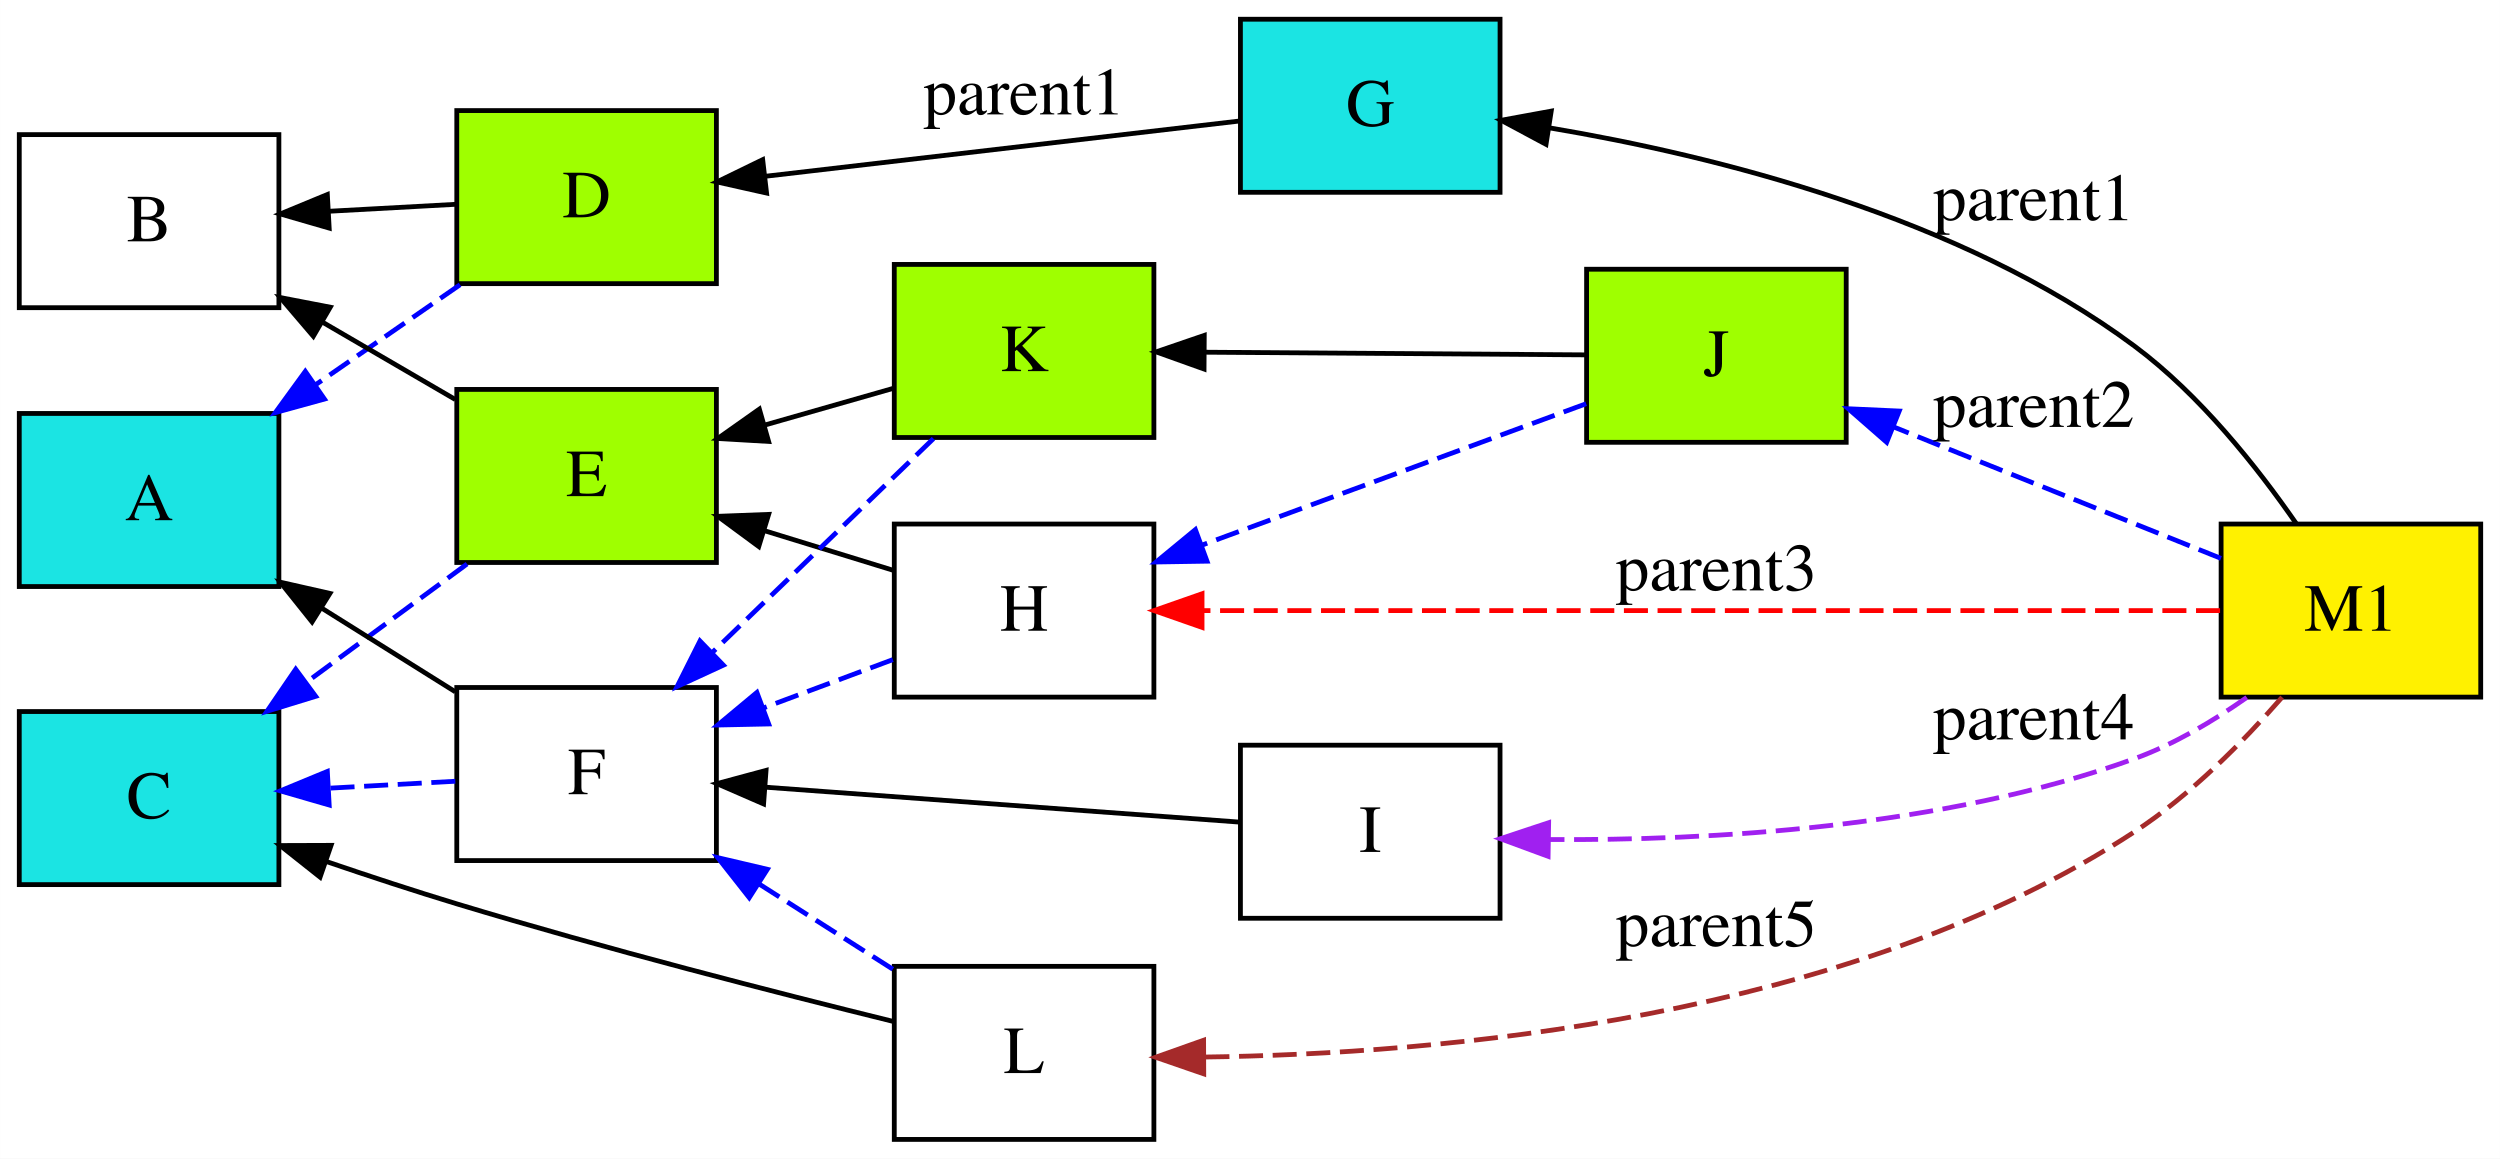
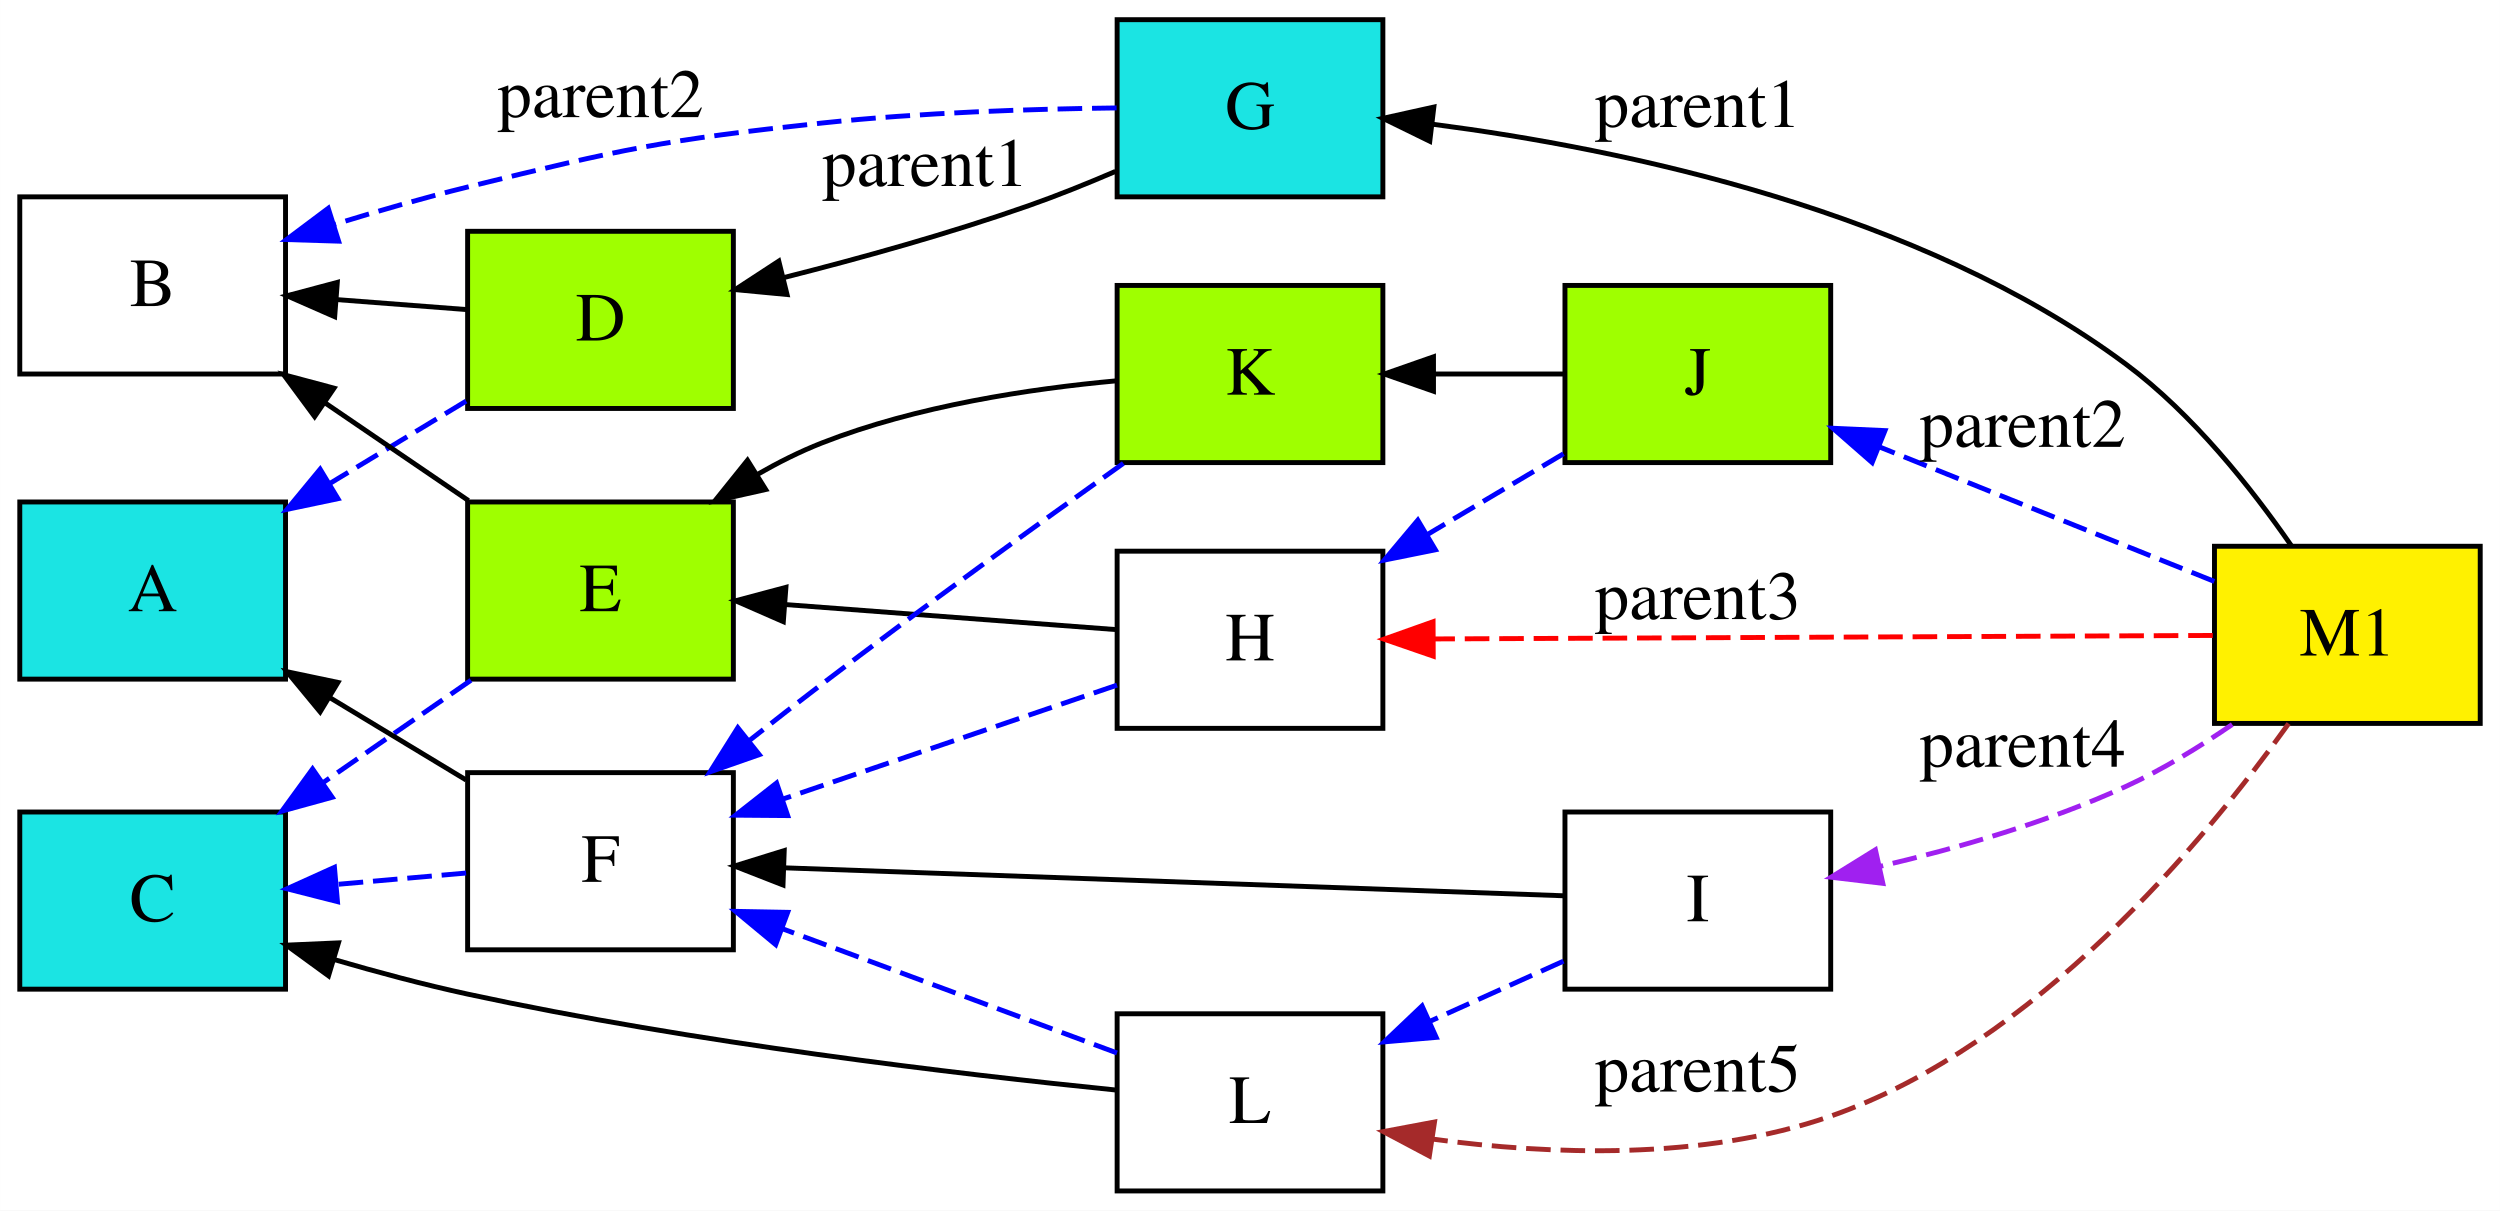
- <svg xmlns="http://www.w3.org/2000/svg" width="520pt" height="241pt" viewBox="0.00 0.00 519.98 241.00">
-   <g id="graph0" class="graph" transform="scale(1 1) rotate(0) translate(4 237)">
-     <polygon fill="#ffffff" stroke="transparent" points="-4,4 -4,-237 515.98,-237 515.98,4 -4,4" />
+ <svg xmlns="http://www.w3.org/2000/svg" width="508pt" height="246pt" viewBox="0.00 0.00 507.96 246.00">
+   <g id="graph0" class="graph" transform="scale(1 1) rotate(0) translate(4 242)">
+     <polygon fill="#ffffff" stroke="transparent" points="-4,4 -4,-242 503.961,-242 503.961,4 -4,4" />
    <g id="node1" class="node">
-       <polygon fill="#1be4e3" stroke="#000000" points="54,-151 0,-151 0,-115 54,-115 54,-151" />
-       <text text-anchor="middle" x="27" y="-128.8" font-family="Times,serif" font-size="14.00" fill="#000000">A</text>
+       <polygon fill="#1be4e3" stroke="#000000" points="54,-140 0,-140 0,-104 54,-104 54,-140" />
+       <text text-anchor="middle" x="27" y="-117.8" font-family="Times,serif" font-size="14.00" fill="#000000">A</text>
    </g>
    <g id="node2" class="node">
-       <polygon fill="#ffffff" stroke="#000000" points="54,-209 0,-209 0,-173 54,-173 54,-209" />
-       <text text-anchor="middle" x="27" y="-186.8" font-family="Times,serif" font-size="14.00" fill="#000000">B</text>
+       <polygon fill="#ffffff" stroke="#000000" points="54,-202 0,-202 0,-166 54,-166 54,-202" />
+       <text text-anchor="middle" x="27" y="-179.8" font-family="Times,serif" font-size="14.00" fill="#000000">B</text>
    </g>
    <g id="node3" class="node">
-       <polygon fill="#1be4e3" stroke="#000000" points="54,-89 0,-89 0,-53 54,-53 54,-89" />
-       <text text-anchor="middle" x="27" y="-66.8" font-family="Times,serif" font-size="14.00" fill="#000000">C</text>
+       <polygon fill="#1be4e3" stroke="#000000" points="54,-77 0,-77 0,-41 54,-41 54,-77" />
+       <text text-anchor="middle" x="27" y="-54.8" font-family="Times,serif" font-size="14.00" fill="#000000">C</text>
    </g>
    <g id="node4" class="node">
-       <polygon fill="#9fff00" stroke="#000000" points="145,-214 91,-214 91,-178 145,-178 145,-214" />
-       <text text-anchor="middle" x="118" y="-191.8" font-family="Times,serif" font-size="14.00" fill="#000000">D</text>
+       <polygon fill="#9fff00" stroke="#000000" points="145,-195 91,-195 91,-159 145,-159 145,-195" />
+       <text text-anchor="middle" x="118" y="-172.8" font-family="Times,serif" font-size="14.00" fill="#000000">D</text>
    </g>
    <g id="edge1" class="edge">
-       <path fill="none" stroke="#0000ff" stroke-dasharray="5,2" d="M91.679,-177.778C82.341,-171.313 71.684,-163.935 61.752,-157.059" />
-       <polygon fill="#0000ff" stroke="#0000ff" points="63.476,-153.996 53.262,-151.181 59.492,-159.751 63.476,-153.996" />
+       <path fill="none" stroke="#0000ff" stroke-dasharray="5,2" d="M90.697,-160.498C81.969,-155.223 72.171,-149.301 62.926,-143.713" />
+       <polygon fill="#0000ff" stroke="#0000ff" points="64.653,-140.667 54.284,-138.49 61.032,-146.658 64.653,-140.667" />
    </g>
    <g id="edge2" class="edge">
-       <path fill="none" stroke="#000000" d="M90.697,-194.5C82.419,-194.045 73.178,-193.537 64.359,-193.053" />
-       <polygon fill="#000000" stroke="#000000" points="64.461,-189.553 54.284,-192.499 64.077,-196.543 64.461,-189.553" />
+       <path fill="none" stroke="#000000" d="M90.697,-179.1C82.419,-179.737 73.178,-180.448 64.359,-181.126" />
+       <polygon fill="#000000" stroke="#000000" points="63.986,-177.644 54.284,-181.901 64.523,-184.624 63.986,-177.644" />
    </g>
    <g id="node5" class="node">
-       <polygon fill="#9fff00" stroke="#000000" points="145,-156 91,-156 91,-120 145,-120 145,-156" />
-       <text text-anchor="middle" x="118" y="-133.8" font-family="Times,serif" font-size="14.00" fill="#000000">E</text>
+       <polygon fill="#9fff00" stroke="#000000" points="145,-140 91,-140 91,-104 145,-104 145,-140" />
+       <text text-anchor="middle" x="118" y="-117.8" font-family="Times,serif" font-size="14.00" fill="#000000">E</text>
    </g>
    <g id="edge3" class="edge">
-       <path fill="none" stroke="#000000" d="M90.697,-153.902C81.969,-158.985 72.171,-164.692 62.926,-170.076" />
-       <polygon fill="#000000" stroke="#000000" points="61.163,-167.052 54.284,-175.109 64.686,-173.101 61.163,-167.052" />
+       <path fill="none" stroke="#000000" d="M91.189,-140.267C82.025,-146.51 71.637,-153.588 61.928,-160.203" />
+       <polygon fill="#000000" stroke="#000000" points="59.913,-157.341 53.619,-165.864 63.854,-163.126 59.913,-157.341" />
    </g>
    <g id="edge4" class="edge">
-       <path fill="none" stroke="#0000ff" stroke-dasharray="5,2" d="M93.134,-119.692C82.818,-112.097 70.707,-103.18 59.687,-95.066" />
-       <polygon fill="#0000ff" stroke="#0000ff" points="61.649,-92.165 51.521,-89.054 57.499,-97.801 61.649,-92.165" />
+       <path fill="none" stroke="#0000ff" stroke-dasharray="5,2" d="M91.679,-103.778C82.341,-97.313 71.684,-89.935 61.752,-83.059" />
+       <polygon fill="#0000ff" stroke="#0000ff" points="63.476,-79.996 53.262,-77.181 59.492,-85.751 63.476,-79.996" />
    </g>
    <g id="node6" class="node">
-       <polygon fill="#ffffff" stroke="#000000" points="145,-94 91,-94 91,-58 145,-58 145,-94" />
-       <text text-anchor="middle" x="118" y="-71.8" font-family="Times,serif" font-size="14.00" fill="#000000">F</text>
+       <polygon fill="#ffffff" stroke="#000000" points="145,-85 91,-85 91,-49 145,-49 145,-85" />
+       <text text-anchor="middle" x="118" y="-62.8" font-family="Times,serif" font-size="14.00" fill="#000000">F</text>
    </g>
    <g id="edge5" class="edge">
-       <path fill="none" stroke="#000000" d="M90.697,-93.102C81.969,-98.569 72.171,-104.706 62.926,-110.497" />
-       <polygon fill="#000000" stroke="#000000" points="60.901,-107.636 54.284,-115.91 64.616,-113.568 60.901,-107.636" />
+       <path fill="none" stroke="#000000" d="M90.697,-83.502C81.969,-88.777 72.171,-94.699 62.926,-100.287" />
+       <polygon fill="#000000" stroke="#000000" points="61.032,-97.342 54.284,-105.51 64.653,-103.333 61.032,-97.342" />
    </g>
    <g id="edge6" class="edge">
-       <path fill="none" stroke="#0000ff" stroke-dasharray="5,2" d="M90.697,-74.5C82.419,-74.045 73.178,-73.537 64.359,-73.053" />
-       <polygon fill="#0000ff" stroke="#0000ff" points="64.461,-69.553 54.284,-72.499 64.077,-76.543 64.461,-69.553" />
+       <path fill="none" stroke="#0000ff" stroke-dasharray="5,2" d="M90.697,-64.6C82.419,-63.872 73.178,-63.06 64.359,-62.284" />
+       <polygon fill="#0000ff" stroke="#0000ff" points="64.552,-58.788 54.284,-61.399 63.939,-65.761 64.552,-58.788" />
    </g>
    <g id="node7" class="node">
-       <polygon fill="#1be4e3" stroke="#000000" points="308,-233 254,-233 254,-197 308,-197 308,-233" />
-       <text text-anchor="middle" x="281" y="-210.8" font-family="Times,serif" font-size="14.00" fill="#000000">G</text>
+       <polygon fill="#1be4e3" stroke="#000000" points="276.98,-238 222.98,-238 222.98,-202 276.98,-202 276.98,-238" />
+       <text text-anchor="middle" x="249.98" y="-215.8" font-family="Times,serif" font-size="14.00" fill="#000000">G</text>
+     </g>
+     <g id="edge8" class="edge">
+       <path fill="none" stroke="#0000ff" stroke-dasharray="5,2" d="M222.876,-220.068C205.679,-219.863 182.982,-219.137 163,-217 130.667,-213.542 122.579,-211.753 91,-204 82.129,-201.822 72.683,-199.1 63.848,-196.372" />
+       <polygon fill="#0000ff" stroke="#0000ff" points="64.787,-192.998 54.197,-193.319 62.675,-199.672 64.787,-192.998" />
+       <text text-anchor="middle" x="118" y="-218.2" font-family="Times,serif" font-size="14.00" fill="#000000">parent2</text>
    </g>
    <g id="edge7" class="edge">
-       <path fill="none" stroke="#000000" d="M253.718,-211.82C226.721,-208.673 185.199,-203.833 155.191,-200.335" />
-       <polygon fill="#000000" stroke="#000000" points="155.438,-196.84 145.1,-199.159 154.627,-203.793 155.438,-196.84" />
-       <text text-anchor="middle" x="209" y="-213.2" font-family="Times,serif" font-size="14.00" fill="#000000">parent1</text>
+       <path fill="none" stroke="#000000" d="M222.643,-207.172C216.875,-204.692 210.779,-202.235 204.98,-200.2 188.892,-194.553 170.718,-189.505 155.159,-185.572" />
+       <polygon fill="#000000" stroke="#000000" points="155.908,-182.151 145.36,-183.153 154.23,-188.947 155.908,-182.151" />
+       <text text-anchor="middle" x="183.99" y="-204.2" font-family="Times,serif" font-size="14.00" fill="#000000">parent1</text>
    </g>
    <g id="node8" class="node">
-       <polygon fill="#ffffff" stroke="#000000" points="236,-128 182,-128 182,-92 236,-92 236,-128" />
-       <text text-anchor="middle" x="209" y="-105.8" font-family="Times,serif" font-size="14.00" fill="#000000">H</text>
-     </g>
-     <g id="edge8" class="edge">
-       <path fill="none" stroke="#000000" d="M181.697,-118.401C173.329,-120.976 163.977,-123.853 155.072,-126.593" />
-       <polygon fill="#000000" stroke="#000000" points="153.812,-123.319 145.284,-129.605 155.871,-130.009 153.812,-123.319" />
+       <polygon fill="#ffffff" stroke="#000000" points="276.98,-130 222.98,-130 222.98,-94 276.98,-94 276.98,-130" />
+       <text text-anchor="middle" x="249.98" y="-107.8" font-family="Times,serif" font-size="14.00" fill="#000000">H</text>
    </g>
    <g id="edge9" class="edge">
-       <path fill="none" stroke="#0000ff" stroke-dasharray="5,2" d="M181.697,-99.799C173.239,-96.639 163.776,-93.103 154.785,-89.744" />
-       <polygon fill="#0000ff" stroke="#0000ff" points="155.876,-86.415 145.284,-86.194 153.426,-92.973 155.876,-86.415" />
+       <path fill="none" stroke="#000000" d="M222.954,-114.048C203.511,-115.521 177.037,-117.527 155.543,-119.155" />
+       <polygon fill="#000000" stroke="#000000" points="155.151,-115.675 145.444,-119.921 155.68,-122.655 155.151,-115.675" />
+     </g>
+     <g id="edge10" class="edge">
+       <path fill="none" stroke="#0000ff" stroke-dasharray="5,2" d="M222.954,-102.785C203.334,-96.095 176.555,-86.965 154.958,-79.601" />
+       <polygon fill="#0000ff" stroke="#0000ff" points="156.039,-76.272 145.444,-76.357 153.78,-82.897 156.039,-76.272" />
    </g>
    <g id="node9" class="node">
-       <polygon fill="#ffffff" stroke="#000000" points="308,-82 254,-82 254,-46 308,-46 308,-82" />
-       <text text-anchor="middle" x="281" y="-59.8" font-family="Times,serif" font-size="14.00" fill="#000000">I</text>
+       <polygon fill="#ffffff" stroke="#000000" points="367.98,-77 313.98,-77 313.98,-41 367.98,-41 367.98,-77" />
+       <text text-anchor="middle" x="340.98" y="-54.8" font-family="Times,serif" font-size="14.00" fill="#000000">I</text>
    </g>
-     <g id="edge10" class="edge">
-       <path fill="none" stroke="#000000" d="M253.718,-66.008C226.721,-67.996 185.199,-71.053 155.191,-73.262" />
-       <polygon fill="#000000" stroke="#000000" points="154.816,-69.78 145.1,-74.005 155.33,-76.761 154.816,-69.78" />
+     <g id="edge11" class="edge">
+       <path fill="none" stroke="#000000" d="M313.639,-59.981C273.911,-61.406 200.104,-64.054 155.38,-65.659" />
+       <polygon fill="#000000" stroke="#000000" points="155.084,-62.167 145.216,-66.023 155.335,-69.163 155.084,-62.167" />
+     </g>
+     <g id="node12" class="node">
+       <polygon fill="#ffffff" stroke="#000000" points="276.98,-36 222.98,-36 222.98,0 276.98,0 276.98,-36" />
+       <text text-anchor="middle" x="249.98" y="-13.8" font-family="Times,serif" font-size="14.00" fill="#000000">L</text>
+     </g>
+     <g id="edge12" class="edge">
+       <path fill="none" stroke="#0000ff" stroke-dasharray="5,2" d="M313.677,-46.699C305.129,-42.847 295.555,-38.534 286.479,-34.444" />
+       <polygon fill="#0000ff" stroke="#0000ff" points="287.819,-31.209 277.264,-30.293 284.944,-37.592 287.819,-31.209" />
    </g>
    <g id="node10" class="node">
-       <polygon fill="#9fff00" stroke="#000000" points="380,-181 326,-181 326,-145 380,-145 380,-181" />
-       <text text-anchor="middle" x="353" y="-158.8" font-family="Times,serif" font-size="14.00" fill="#000000">J</text>
+       <polygon fill="#9fff00" stroke="#000000" points="367.98,-184 313.98,-184 313.98,-148 367.98,-148 367.98,-184" />
+       <text text-anchor="middle" x="340.98" y="-161.8" font-family="Times,serif" font-size="14.00" fill="#000000">J</text>
+     </g>
+     <g id="edge17" class="edge">
+       <path fill="none" stroke="#0000ff" stroke-dasharray="5,2" d="M313.677,-149.798C304.949,-144.619 295.151,-138.805 285.906,-133.319" />
+       <polygon fill="#0000ff" stroke="#0000ff" points="287.65,-130.284 277.264,-128.19 284.078,-136.304 287.65,-130.284" />
+     </g>
+     <g id="node11" class="node">
+       <polygon fill="#9fff00" stroke="#000000" points="276.98,-184 222.98,-184 222.98,-148 276.98,-148 276.98,-184" />
+       <text text-anchor="middle" x="249.98" y="-161.8" font-family="Times,serif" font-size="14.00" fill="#000000">K</text>
+     </g>
+     <g id="edge18" class="edge">
+       <path fill="none" stroke="#000000" d="M313.677,-166C305.399,-166 296.159,-166 287.34,-166" />
+       <polygon fill="#000000" stroke="#000000" points="287.264,-162.5 277.264,-166 287.264,-169.5 287.264,-162.5" />
+     </g>
+     <g id="edge16" class="edge">
+       <path fill="none" stroke="#000000" d="M222.937,-164.627C205.36,-163.021 182.223,-159.54 163,-152 158.537,-150.249 154.063,-148.003 149.762,-145.53" />
+       <polygon fill="#000000" stroke="#000000" points="151.571,-142.533 141.232,-140.217 147.87,-148.475 151.571,-142.533" />
    </g>
    <g id="edge15" class="edge">
-       <path fill="none" stroke="#0000ff" stroke-dasharray="5,2" d="M325.915,-153.031C303.331,-144.719 270.93,-132.794 245.963,-123.604" />
-       <polygon fill="#0000ff" stroke="#0000ff" points="247.047,-120.274 236.453,-120.104 244.629,-126.843 247.047,-120.274" />
-     </g>
-     <g id="node11" class="node">
-       <polygon fill="#9fff00" stroke="#000000" points="236,-182 182,-182 182,-146 236,-146 236,-182" />
-       <text text-anchor="middle" x="209" y="-159.8" font-family="Times,serif" font-size="14.00" fill="#000000">K</text>
-     </g>
-     <g id="edge16" class="edge">
-       <path fill="none" stroke="#000000" d="M325.915,-163.188C303.531,-163.344 271.503,-163.566 246.627,-163.739" />
-       <polygon fill="#000000" stroke="#000000" points="246.429,-160.24 236.453,-163.809 246.477,-167.24 246.429,-160.24" />
+       <path fill="none" stroke="#0000ff" stroke-dasharray="5,2" d="M224.244,-147.849C206.805,-135.43 183.323,-118.475 163,-103 158.207,-99.35 153.178,-95.425 148.291,-91.557" />
+       <polygon fill="#0000ff" stroke="#0000ff" points="150.266,-88.656 140.265,-85.159 145.903,-94.129 150.266,-88.656" />
    </g>
    <g id="edge14" class="edge">
-       <path fill="none" stroke="#000000" d="M181.697,-156.199C173.329,-153.808 163.977,-151.136 155.072,-148.592" />
-       <polygon fill="#000000" stroke="#000000" points="155.861,-145.177 145.284,-145.795 153.937,-151.908 155.861,-145.177" />
+       <path fill="none" stroke="#000000" d="M222.757,-20.503C190.922,-23.721 136.753,-30.102 91,-40 82.111,-41.923 72.658,-44.452 63.822,-47.035" />
+       <polygon fill="#000000" stroke="#000000" points="62.735,-43.708 54.172,-49.945 64.756,-50.409 62.735,-43.708" />
    </g>
    <g id="edge13" class="edge">
-       <path fill="none" stroke="#0000ff" stroke-dasharray="5,2" d="M190.145,-145.766C176.845,-132.905 158.856,-115.509 144.168,-101.306" />
-       <polygon fill="#0000ff" stroke="#0000ff" points="146.453,-98.646 136.831,-94.21 141.587,-103.678 146.453,-98.646" />
-     </g>
-     <g id="node12" class="node">
-       <polygon fill="#ffffff" stroke="#000000" points="236,-36 182,-36 182,0 236,0 236,-36" />
-       <text text-anchor="middle" x="209" y="-13.8" font-family="Times,serif" font-size="14.00" fill="#000000">L</text>
-     </g>
-     <g id="edge12" class="edge">
-       <path fill="none" stroke="#000000" d="M181.656,-24.572C157.636,-30.491 121.814,-39.67 91,-49 82.176,-51.672 72.749,-54.773 63.916,-57.788" />
-       <polygon fill="#000000" stroke="#000000" points="62.567,-54.552 54.262,-61.13 64.856,-61.167 62.567,-54.552" />
-     </g>
-     <g id="edge11" class="edge">
-       <path fill="none" stroke="#0000ff" stroke-dasharray="5,2" d="M181.697,-35.402C172.969,-40.965 163.171,-47.21 153.926,-53.102" />
-       <polygon fill="#0000ff" stroke="#0000ff" points="151.835,-50.284 145.284,-58.61 155.598,-56.187 151.835,-50.284" />
+       <path fill="none" stroke="#0000ff" stroke-dasharray="5,2" d="M222.954,-28.034C203.334,-35.318 176.555,-45.26 154.958,-53.279" />
+       <polygon fill="#0000ff" stroke="#0000ff" points="153.601,-50.049 145.444,-56.811 156.037,-56.611 153.601,-50.049" />
    </g>
    <g id="node13" class="node">
-       <polygon fill="#fff100" stroke="#000000" points="511.98,-128 457.98,-128 457.98,-92 511.98,-92 511.98,-128" />
-       <text text-anchor="middle" x="484.98" y="-105.8" font-family="Times,serif" font-size="14.00" fill="#000000">M1</text>
+       <polygon fill="#fff100" stroke="#000000" points="499.961,-131 445.961,-131 445.961,-95 499.961,-95 499.961,-131" />
+       <text text-anchor="middle" x="472.961" y="-108.8" font-family="Times,serif" font-size="14.00" fill="#000000">M1</text>
    </g>
-     <g id="edge18" class="edge">
-       <path fill="none" stroke="#000000" d="M473.638,-128.061C465.472,-139.864 453.538,-154.906 439.98,-165 403.805,-191.933 352.742,-204.605 318.333,-210.397" />
-       <polygon fill="#000000" stroke="#000000" points="317.561,-206.976 308.224,-211.982 318.646,-213.891 317.561,-206.976" />
-       <text text-anchor="middle" x="418.99" y="-191.2" font-family="Times,serif" font-size="14.00" fill="#000000">parent1</text>
+     <g id="edge20" class="edge">
+       <path fill="none" stroke="#000000" d="M461.618,-131.061C453.452,-142.864 441.518,-157.906 427.961,-168 386.068,-199.19 325.787,-211.732 287.253,-216.735" />
+       <polygon fill="#000000" stroke="#000000" points="286.511,-213.299 276.994,-217.956 287.338,-220.25 286.511,-213.299" />
+       <text text-anchor="middle" x="340.98" y="-216.2" font-family="Times,serif" font-size="14.00" fill="#000000">parent1</text>
+     </g>
+     <g id="edge21" class="edge">
+       <path fill="none" stroke="#ff0000" stroke-dasharray="5,2" d="M445.619,-112.877C405.892,-112.699 332.084,-112.368 287.36,-112.168" />
+       <polygon fill="#ff0000" stroke="#ff0000" points="287.212,-108.667 277.197,-112.122 287.181,-115.667 287.212,-108.667" />
+       <text text-anchor="middle" x="340.98" y="-116.2" font-family="Times,serif" font-size="14.00" fill="#000000">parent3</text>
    </g>
    <g id="edge19" class="edge">
-       <path fill="none" stroke="#ff0000" stroke-dasharray="5,2" d="M457.763,-110C408.067,-110 302.579,-110 246.261,-110" />
-       <polygon fill="#ff0000" stroke="#ff0000" points="246.013,-106.5 236.013,-110 246.013,-113.5 246.013,-106.5" />
-       <text text-anchor="middle" x="353" y="-114.2" font-family="Times,serif" font-size="14.00" fill="#000000">parent3</text>
+       <path fill="none" stroke="#a020f0" stroke-dasharray="5,2" d="M449.573,-94.787C442.866,-90.188 435.36,-85.597 427.961,-82.2 412.232,-74.978 393.834,-69.663 378.021,-65.956" />
+       <polygon fill="#a020f0" stroke="#a020f0" points="378.576,-62.495 368.056,-63.749 377.062,-69.329 378.576,-62.495" />
+       <text text-anchor="middle" x="406.971" y="-86.2" font-family="Times,serif" font-size="14.00" fill="#000000">parent4</text>
    </g>
-     <g id="edge17" class="edge">
-       <path fill="none" stroke="#a020f0" stroke-dasharray="5,2" d="M463.32,-91.929C456.284,-86.981 448.169,-82.168 439.98,-79.2 400.112,-64.748 351.135,-62.139 318.164,-62.38" />
-       <polygon fill="#a020f0" stroke="#a020f0" points="317.994,-58.883 308.053,-62.548 318.11,-65.882 317.994,-58.883" />
-       <text text-anchor="middle" x="418.99" y="-83.2" font-family="Times,serif" font-size="14.00" fill="#000000">parent4</text>
+     <g id="edge22" class="edge">
+       <path fill="none" stroke="#0000ff" stroke-dasharray="5,2" d="M445.934,-123.853C426.314,-131.732 399.536,-142.486 377.938,-151.159" />
+       <polygon fill="#0000ff" stroke="#0000ff" points="376.4,-148.005 368.425,-154.979 379.009,-154.5 376.4,-148.005" />
+       <text text-anchor="middle" x="406.971" y="-151.2" font-family="Times,serif" font-size="14.00" fill="#000000">parent2</text>
    </g>
-     <g id="edge20" class="edge">
-       <path fill="none" stroke="#0000ff" stroke-dasharray="5,2" d="M457.954,-120.853C438.334,-128.732 411.555,-139.486 389.958,-148.159" />
-       <polygon fill="#0000ff" stroke="#0000ff" points="388.42,-145.005 380.444,-151.979 391.028,-151.5 388.42,-145.005" />
-       <text text-anchor="middle" x="418.99" y="-148.2" font-family="Times,serif" font-size="14.00" fill="#000000">parent2</text>
-     </g>
-     <g id="edge21" class="edge">
-       <path fill="none" stroke="#a52a2a" stroke-dasharray="5,2" d="M470.67,-91.976C462.49,-82.62 451.57,-71.59 439.98,-64 380.389,-24.973 294.932,-17.76 246.413,-17.135" />
-       <polygon fill="#a52a2a" stroke="#a52a2a" points="246.369,-13.635 236.354,-17.094 246.34,-20.635 246.369,-13.635" />
-       <text text-anchor="middle" x="353" y="-40.2" font-family="Times,serif" font-size="14.00" fill="#000000">parent5</text>
+     <g id="edge23" class="edge">
+       <path fill="none" stroke="#a52a2a" stroke-dasharray="5,2" d="M461.029,-94.966C443.851,-70.936 409.598,-29.755 367.98,-15.2 342.032,-6.125 310.876,-7.33 287.096,-10.533" />
+       <polygon fill="#a52a2a" stroke="#a52a2a" points="286.424,-7.095 277.064,-12.059 287.477,-14.015 286.424,-7.095" />
+       <text text-anchor="middle" x="340.98" y="-20.2" font-family="Times,serif" font-size="14.00" fill="#000000">parent5</text>
    </g>
  </g>
</svg>
